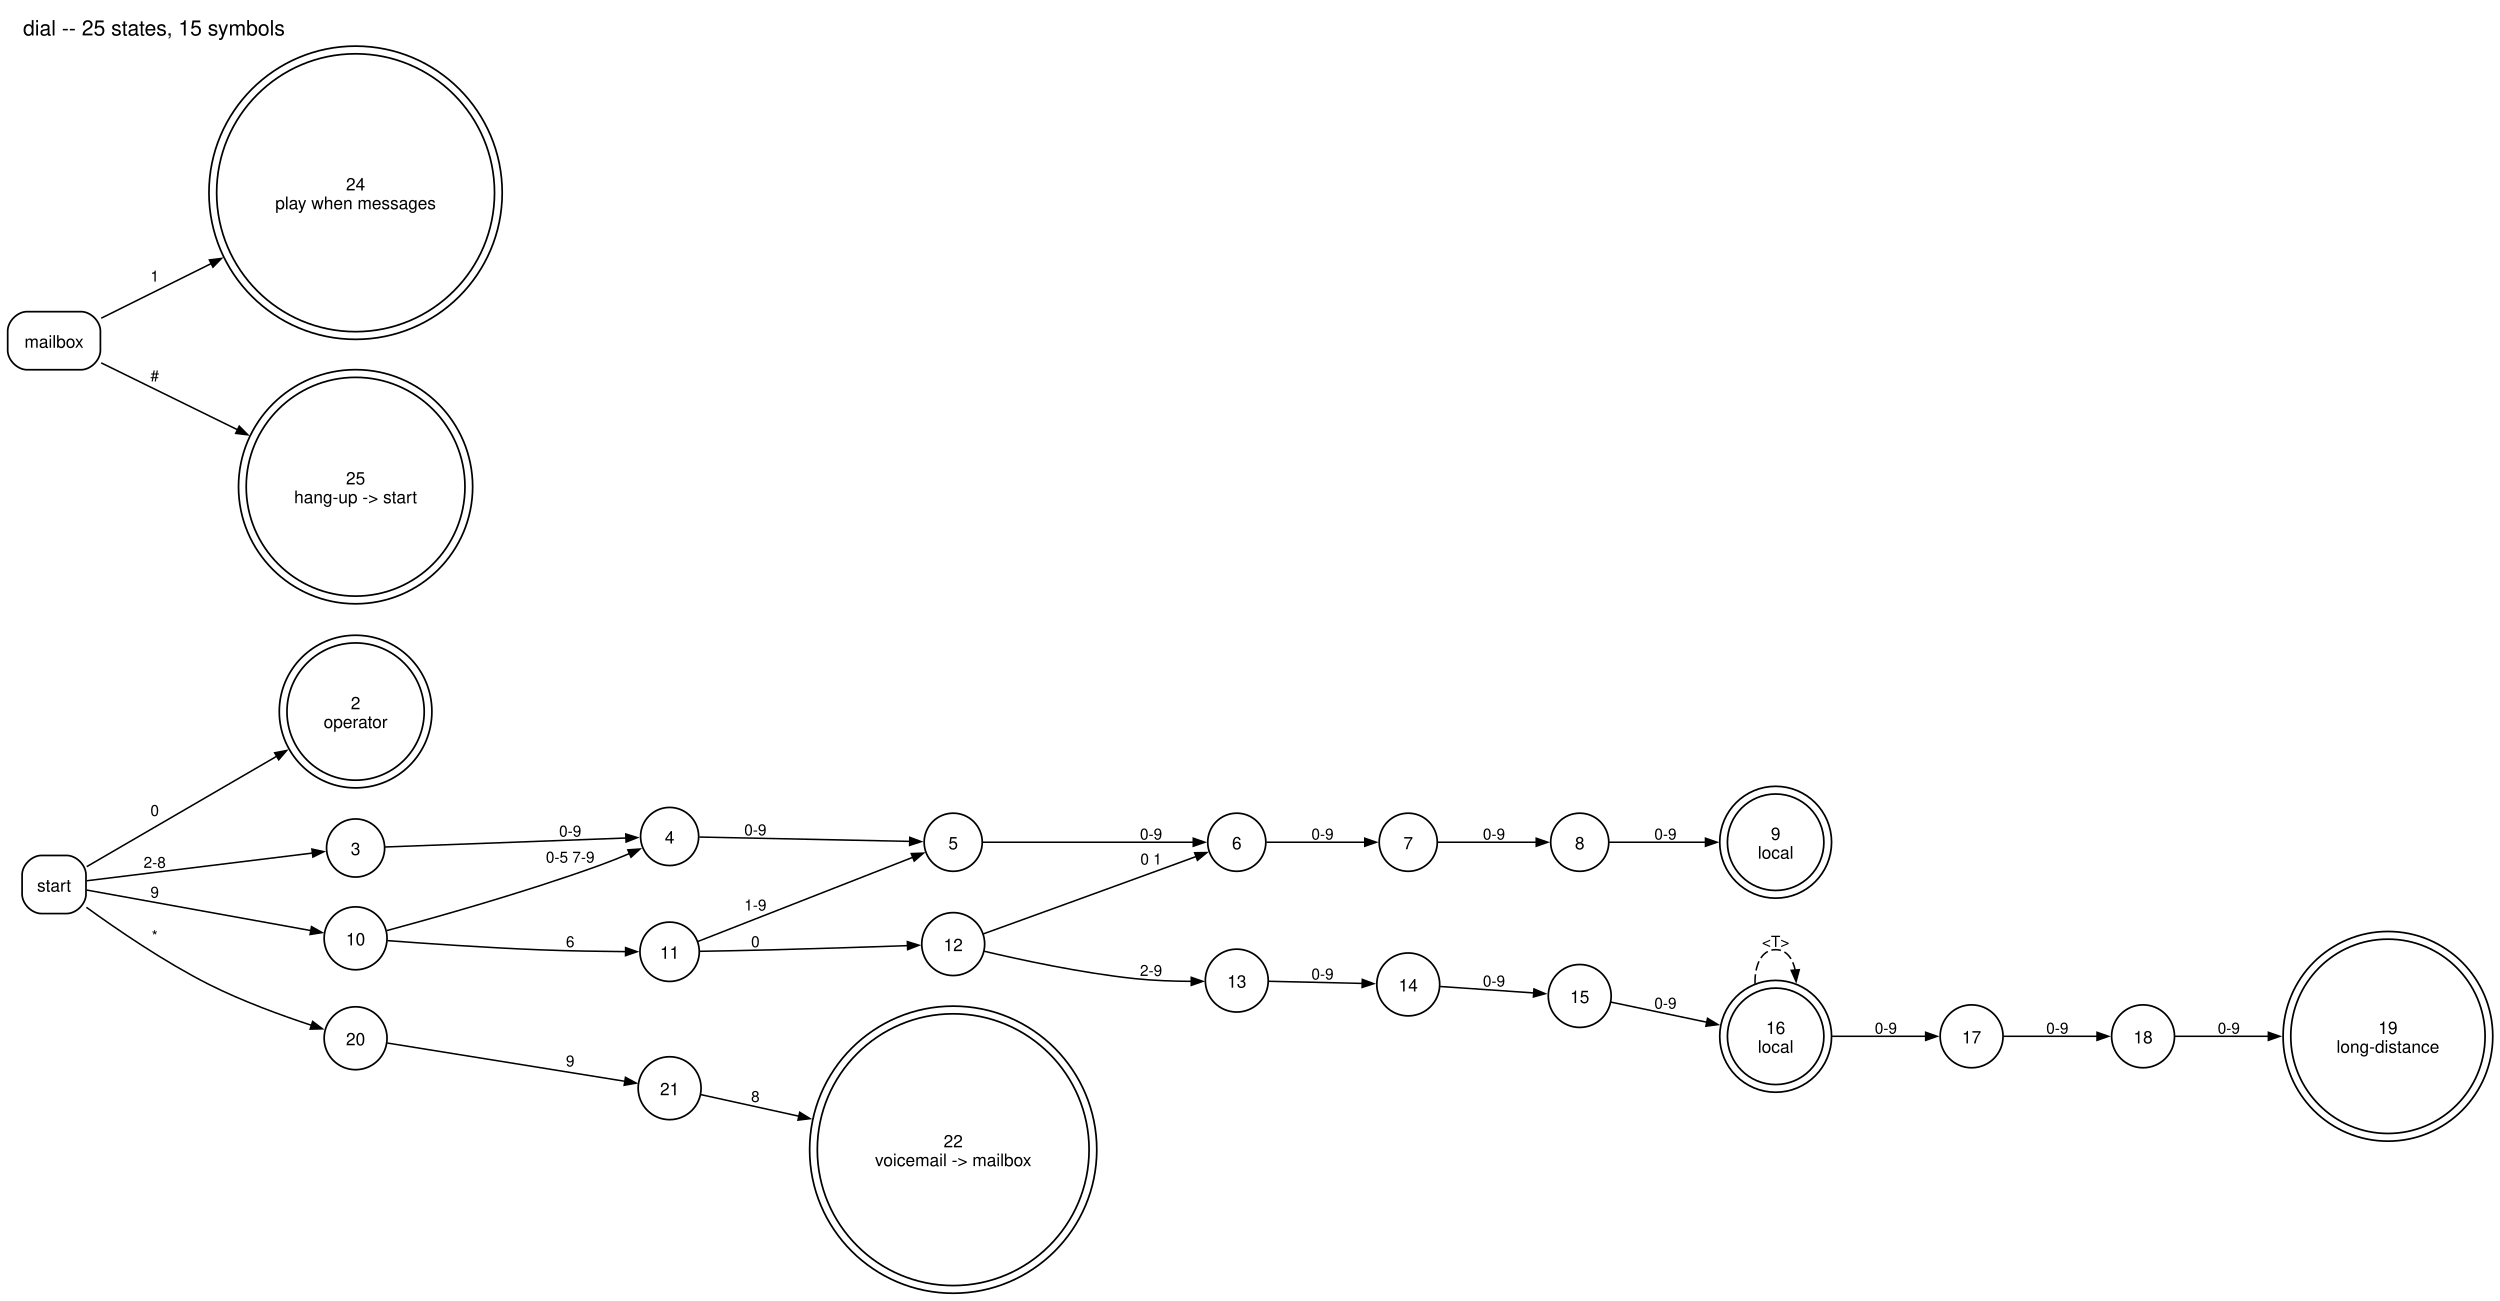
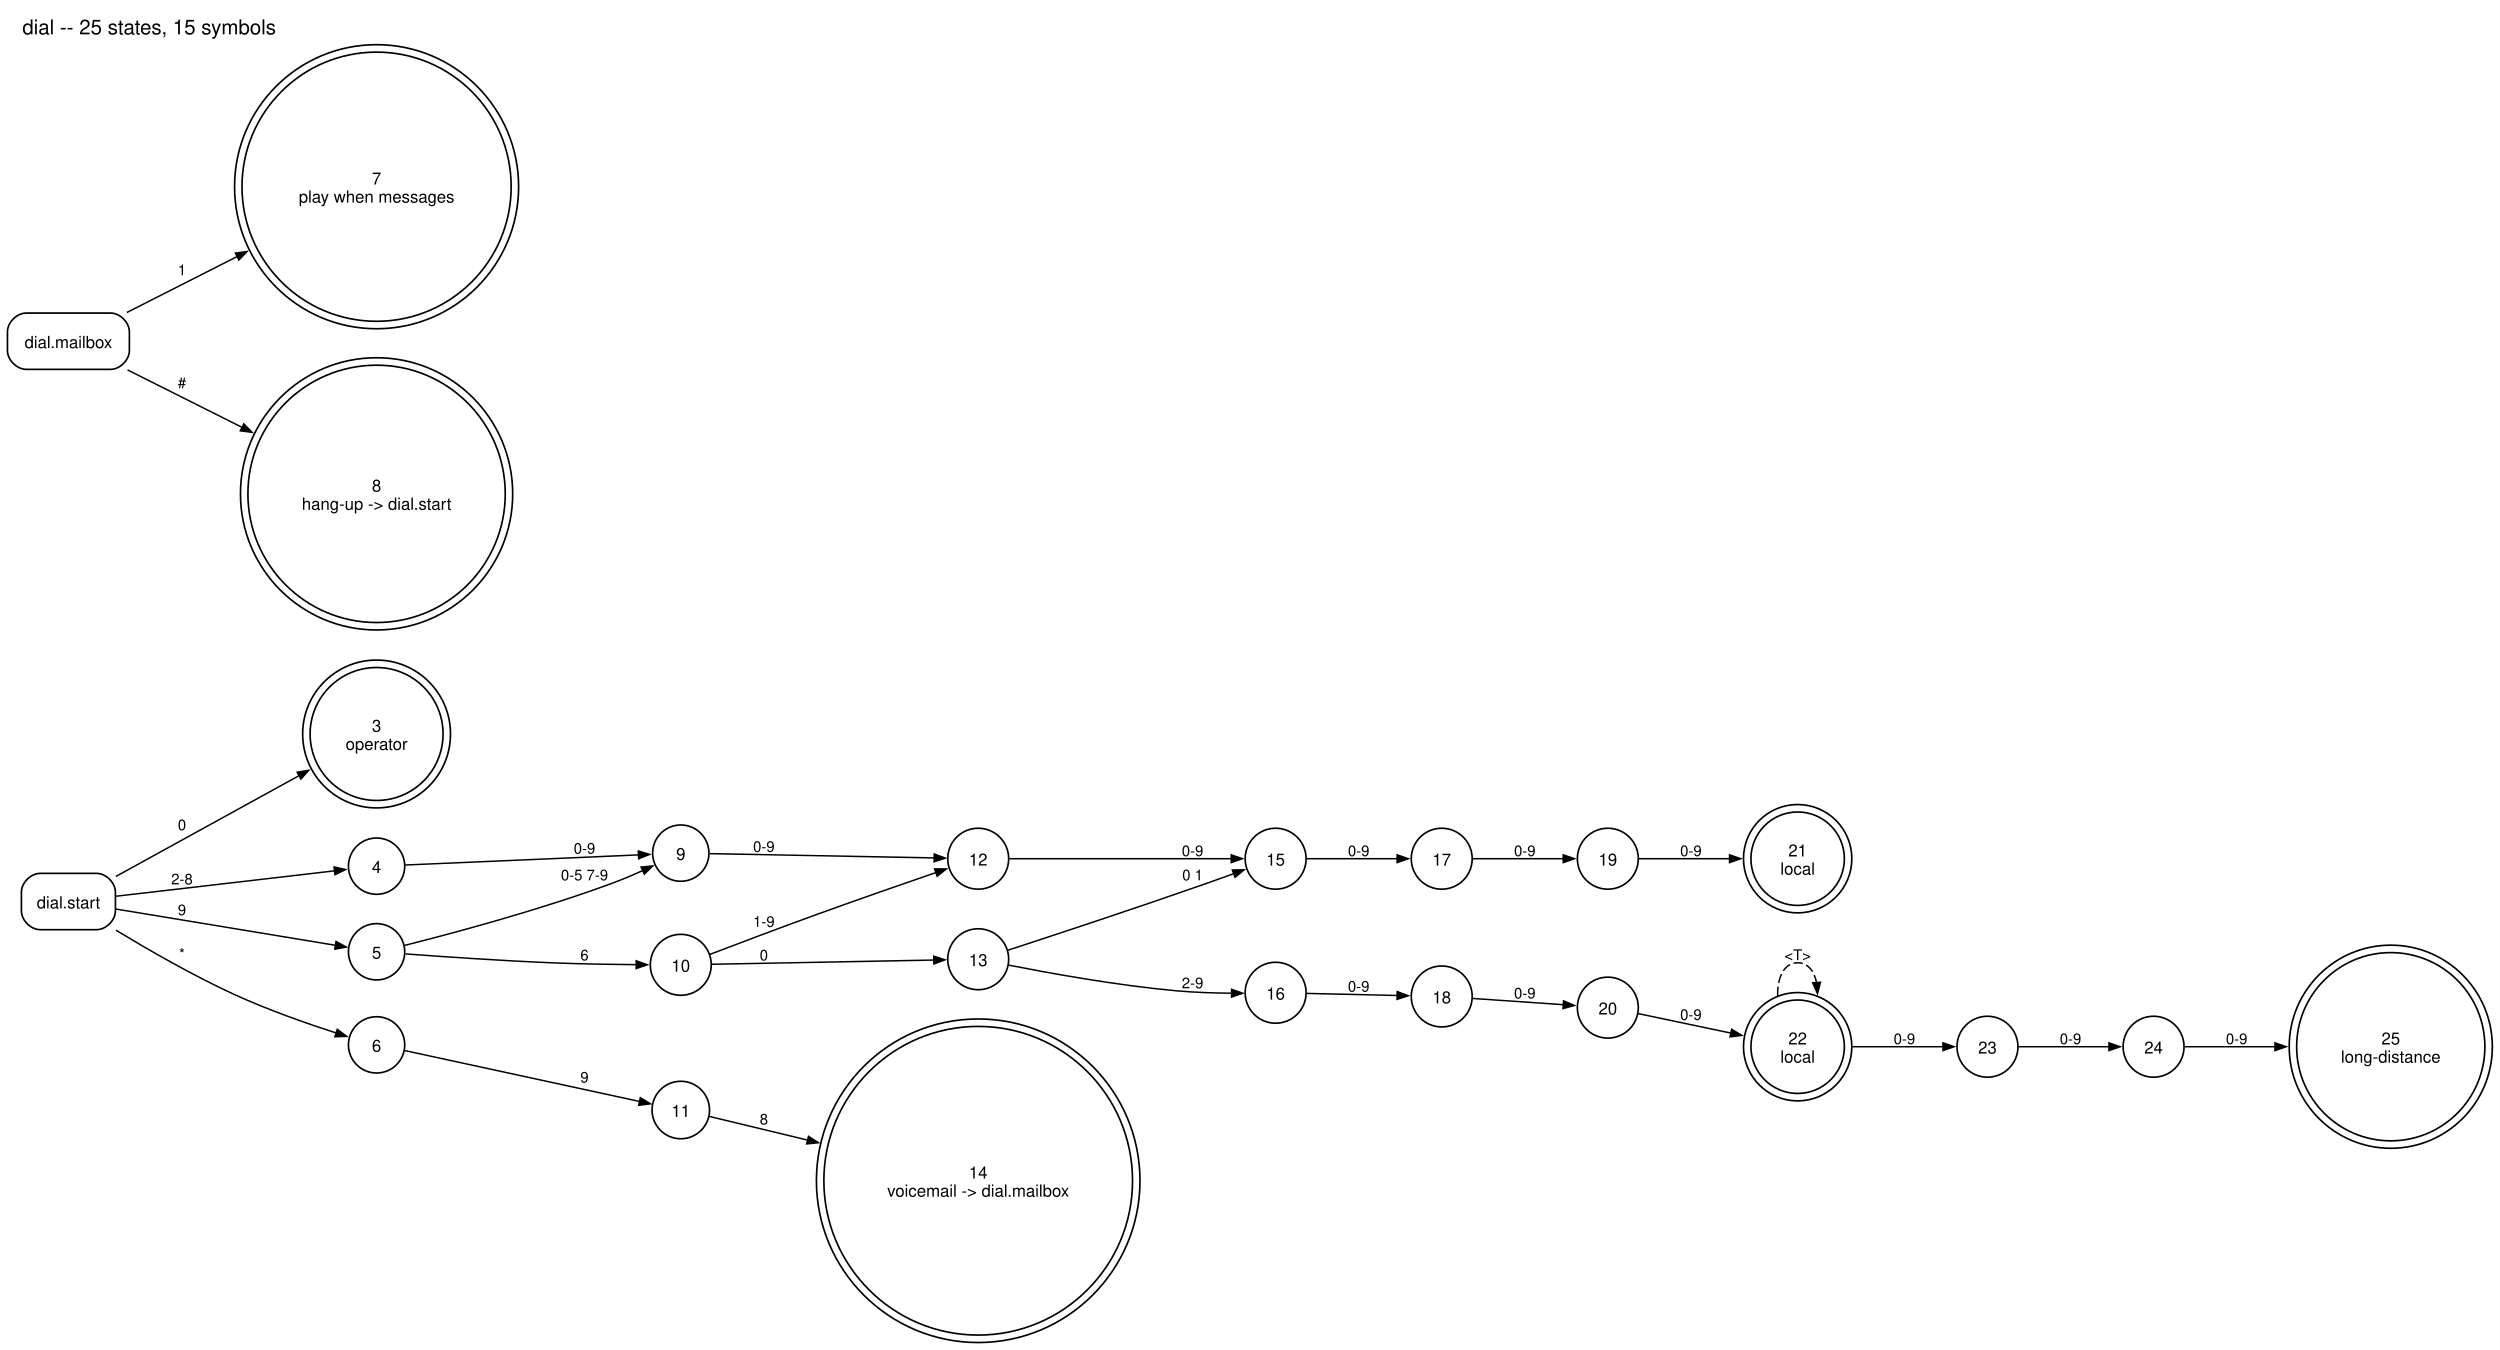
- <svg xmlns="http://www.w3.org/2000/svg" width="1301pt" height="677pt" viewBox="0.00 0.00 1301.00 677.00">
-   <g id="graph0" class="graph" transform="scale(1 1) rotate(0) translate(4 673.01)">
-     <polygon fill="white" stroke="none" points="-4,4 -4,-673.01 1297.24,-673.01 1297.24,4 -4,4" />
-     <text xml:space="preserve" text-anchor="start" x="8" y="-654.56" font-family="Helvetica,sans-Serif" font-size="11.00">dial -- 25 states, 15 symbols</text>
+ <svg xmlns="http://www.w3.org/2000/svg" width="1343pt" height="725pt" viewBox="0.00 0.00 1343.00 725.00">
+   <g id="graph0" class="graph" transform="scale(1 1) rotate(0) translate(4 721.21)">
+     <polygon fill="white" stroke="none" points="-4,4 -4,-721.21 1338.88,-721.21 1338.88,4 -4,4" />
+     <text xml:space="preserve" text-anchor="start" x="8" y="-702.76" font-family="Helvetica,sans-Serif" font-size="11.00">dial -- 25 states, 15 symbols</text>
    <g id="node1" class="node start">
-       <path fill="none" stroke="black" stroke-width="0.9" d="M30.67,-227.83C30.67,-227.83 17.58,-227.83 17.58,-227.83 12.54,-227.83 7.5,-222.79 7.5,-217.75 7.5,-217.75 7.5,-207.67 7.5,-207.67 7.5,-202.63 12.54,-197.59 17.58,-197.59 17.58,-197.59 30.67,-197.59 30.67,-197.59 35.71,-197.59 40.75,-202.63 40.75,-207.67 40.75,-207.67 40.75,-217.75 40.75,-217.75 40.75,-222.79 35.71,-227.83 30.67,-227.83" />
-       <text xml:space="preserve" text-anchor="middle" x="24.12" y="-209.04" font-family="Helvetica,sans-Serif" font-size="9.00">start</text>
-     </g>
-     <g id="node2" class="node">
-       <ellipse fill="none" stroke="black" stroke-width="0.9" cx="181.05" cy="-302.71" rx="35.71" ry="35.71" />
-       <ellipse fill="none" stroke="black" stroke-width="0.9" cx="181.05" cy="-302.71" rx="39.71" ry="39.71" />
-       <text xml:space="preserve" text-anchor="middle" x="181.05" y="-303.91" font-family="Helvetica,sans-Serif" font-size="9.00">2</text>
-       <text xml:space="preserve" text-anchor="middle" x="181.05" y="-294.16" font-family="Helvetica,sans-Serif" font-size="9.00">operator</text>
+       <path fill="none" stroke="black" stroke-width="0.9" d="M47.92,-252.03C47.92,-252.03 17.58,-252.03 17.58,-252.03 12.54,-252.03 7.5,-246.99 7.5,-241.95 7.5,-241.95 7.5,-231.87 7.5,-231.87 7.5,-226.83 12.54,-221.79 17.58,-221.79 17.58,-221.79 47.92,-221.79 47.92,-221.79 52.96,-221.79 58,-226.83 58,-231.87 58,-231.87 58,-241.95 58,-241.95 58,-246.99 52.96,-252.03 47.92,-252.03" />
+       <text xml:space="preserve" text-anchor="middle" x="32.75" y="-233.23" font-family="Helvetica,sans-Serif" font-size="9.00">dial.start</text>
+     </g>
+     <g id="node3" class="node">
+       <ellipse fill="none" stroke="black" stroke-width="0.9" cx="198.3" cy="-326.91" rx="35.71" ry="35.71" />
+       <ellipse fill="none" stroke="black" stroke-width="0.9" cx="198.3" cy="-326.91" rx="39.71" ry="39.71" />
+       <text xml:space="preserve" text-anchor="middle" x="198.3" y="-328.11" font-family="Helvetica,sans-Serif" font-size="9.00">3</text>
+       <text xml:space="preserve" text-anchor="middle" x="198.3" y="-318.36" font-family="Helvetica,sans-Serif" font-size="9.00">operator</text>
    </g>
    <g id="edge1" class="edge">
-       <path fill="none" stroke="black" stroke-width="0.8" d="M41.12,-222C64.34,-235.49 108.12,-260.92 140.35,-279.65" />
-       <polygon fill="black" stroke="black" stroke-width="0.8" points="138.93,-281.25 145.18,-282.45 141.04,-277.62 138.93,-281.25" />
-       <text xml:space="preserve" text-anchor="middle" x="76.5" y="-248.4" font-family="Helvetica,sans-Serif" font-size="8.00"> 0 </text>
-     </g>
-     <g id="node3" class="node">
-       <ellipse fill="none" stroke="black" stroke-width="0.9" cx="181.05" cy="-231.71" rx="15.12" ry="15.12" />
-       <text xml:space="preserve" text-anchor="middle" x="181.05" y="-228.04" font-family="Helvetica,sans-Serif" font-size="9.00">3</text>
+       <path fill="none" stroke="black" stroke-width="0.8" d="M58.24,-250.38C84.3,-264.73 125.97,-287.66 156.91,-304.68" />
+       <polygon fill="black" stroke="black" stroke-width="0.8" points="155.62,-306.37 161.89,-307.42 157.64,-302.69 155.62,-306.37" />
+       <text xml:space="preserve" text-anchor="middle" x="93.75" y="-275.25" font-family="Helvetica,sans-Serif" font-size="8.00"> 0 </text>
+     </g>
+     <g id="node4" class="node">
+       <ellipse fill="none" stroke="black" stroke-width="0.9" cx="198.3" cy="-255.91" rx="15.12" ry="15.12" />
+       <text xml:space="preserve" text-anchor="middle" x="198.3" y="-252.23" font-family="Helvetica,sans-Serif" font-size="9.00">4</text>
    </g>
    <g id="edge2" class="edge">
-       <path fill="none" stroke="black" stroke-width="0.8" d="M41.12,-214.67C69.18,-218.11 127.26,-225.24 158.71,-229.09" />
-       <polygon fill="black" stroke="black" stroke-width="0.8" points="158.32,-231.16 164.53,-229.81 158.83,-226.99 158.32,-231.16" />
-       <text xml:space="preserve" text-anchor="middle" x="76.5" y="-221.35" font-family="Helvetica,sans-Serif" font-size="8.00"> 2-8 </text>
+       <path fill="none" stroke="black" stroke-width="0.8" d="M58.24,-239.75C90.11,-243.46 145.32,-249.87 175.71,-253.4" />
+       <polygon fill="black" stroke="black" stroke-width="0.8" points="175.46,-255.49 181.66,-254.09 175.95,-251.31 175.46,-255.49" />
+       <text xml:space="preserve" text-anchor="middle" x="93.75" y="-246.11" font-family="Helvetica,sans-Serif" font-size="8.00"> 2-8 </text>
+     </g>
+     <g id="node5" class="node">
+       <ellipse fill="none" stroke="black" stroke-width="0.9" cx="198.3" cy="-209.91" rx="15.12" ry="15.12" />
+       <text xml:space="preserve" text-anchor="middle" x="198.3" y="-206.23" font-family="Helvetica,sans-Serif" font-size="9.00">5</text>
+     </g>
+     <g id="edge3" class="edge">
+       <path fill="none" stroke="black" stroke-width="0.8" d="M58.24,-232.87C90.41,-227.55 146.36,-218.32 176.56,-213.33" />
+       <polygon fill="black" stroke="black" stroke-width="0.8" points="176.52,-215.47 182.1,-212.42 175.84,-211.32 176.52,-215.47" />
+       <text xml:space="preserve" text-anchor="middle" x="93.75" y="-229.57" font-family="Helvetica,sans-Serif" font-size="8.00"> 9 </text>
+     </g>
+     <g id="node6" class="node">
+       <ellipse fill="none" stroke="black" stroke-width="0.9" cx="198.3" cy="-159.91" rx="15.12" ry="15.12" />
+       <text xml:space="preserve" text-anchor="middle" x="198.3" y="-156.23" font-family="Helvetica,sans-Serif" font-size="9.00">6</text>
+     </g>
+     <g id="edge4" class="edge">
+       <path fill="none" stroke="black" stroke-width="0.8" d="M58.26,-221.52C75.64,-210.97 99.75,-197.11 122,-186.91 140.06,-178.63 161.46,-171.17 176.82,-166.2" />
+       <polygon fill="black" stroke="black" stroke-width="0.8" points="177.18,-168.29 182.26,-164.46 175.91,-164.28 177.18,-168.29" />
+       <text xml:space="preserve" text-anchor="middle" x="93.75" y="-206.05" font-family="Helvetica,sans-Serif" font-size="8.00"> * </text>
+     </g>
+     <g id="node2" class="node start">
+       <path fill="none" stroke="black" stroke-width="0.9" d="M55.42,-553.03C55.42,-553.03 10.08,-553.03 10.08,-553.03 5.04,-553.03 0,-547.99 0,-542.95 0,-542.95 0,-532.87 0,-532.87 0,-527.83 5.04,-522.79 10.08,-522.79 10.08,-522.79 55.42,-522.79 55.42,-522.79 60.46,-522.79 65.5,-527.83 65.5,-532.87 65.5,-532.87 65.5,-542.95 65.5,-542.95 65.5,-547.99 60.46,-553.03 55.42,-553.03" />
+       <text xml:space="preserve" text-anchor="middle" x="32.75" y="-534.23" font-family="Helvetica,sans-Serif" font-size="9.00">dial.mailbox</text>
+     </g>
+     <g id="node7" class="node">
+       <ellipse fill="none" stroke="black" stroke-width="0.9" cx="198.3" cy="-620.91" rx="72.3" ry="72.3" />
+       <ellipse fill="none" stroke="black" stroke-width="0.9" cx="198.3" cy="-620.91" rx="76.3" ry="76.3" />
+       <text xml:space="preserve" text-anchor="middle" x="198.3" y="-622.11" font-family="Helvetica,sans-Serif" font-size="9.00">7</text>
+       <text xml:space="preserve" text-anchor="middle" x="198.3" y="-612.36" font-family="Helvetica,sans-Serif" font-size="9.00">play when messages</text>
+     </g>
+     <g id="edge5" class="edge">
+       <path fill="none" stroke="black" stroke-width="0.8" d="M64.13,-553.33C80.95,-561.86 102.64,-572.87 123.61,-583.51" />
+       <polygon fill="black" stroke="black" stroke-width="0.8" points="122.42,-585.26 128.72,-586.1 124.32,-581.52 122.42,-585.26" />
+       <text xml:space="preserve" text-anchor="middle" x="93.75" y="-573.37" font-family="Helvetica,sans-Serif" font-size="8.00"> 1 </text>
+     </g>
+     <g id="node8" class="node">
+       <ellipse fill="none" stroke="black" stroke-width="0.9" cx="198.3" cy="-455.91" rx="69.12" ry="69.12" />
+       <ellipse fill="none" stroke="black" stroke-width="0.9" cx="198.3" cy="-455.91" rx="73.12" ry="73.12" />
+       <text xml:space="preserve" text-anchor="middle" x="198.3" y="-457.11" font-family="Helvetica,sans-Serif" font-size="9.00">8</text>
+       <text xml:space="preserve" text-anchor="middle" x="198.3" y="-447.36" font-family="Helvetica,sans-Serif" font-size="9.00">hang-up -&gt; dial.start</text>
+     </g>
+     <g id="edge6" class="edge">
+       <path fill="none" stroke="black" stroke-width="0.8" d="M64.51,-522.48C81.95,-513.74 104.53,-502.42 126.11,-491.6" />
+       <polygon fill="black" stroke="black" stroke-width="0.8" points="126.96,-493.52 131.39,-488.96 125.08,-489.77 126.96,-493.52" />
+       <text xml:space="preserve" text-anchor="middle" x="93.75" y="-512.78" font-family="Helvetica,sans-Serif" font-size="8.00"> # </text>
+     </g>
+     <g id="node9" class="node">
+       <ellipse fill="none" stroke="black" stroke-width="0.9" cx="361.72" cy="-262.91" rx="15.12" ry="15.12" />
+       <text xml:space="preserve" text-anchor="middle" x="361.72" y="-259.23" font-family="Helvetica,sans-Serif" font-size="9.00">9</text>
+     </g>
+     <g id="edge7" class="edge">
+       <path fill="none" stroke="black" stroke-width="0.8" d="M213.63,-256.53C242.03,-257.76 305.64,-260.52 339.14,-261.97" />
+       <polygon fill="black" stroke="black" stroke-width="0.8" points="338.9,-264.06 344.98,-262.23 339.08,-259.87 338.9,-264.06" />
+       <text xml:space="preserve" text-anchor="middle" x="309.98" y="-262.62" font-family="Helvetica,sans-Serif" font-size="8.00"> 0-9 </text>
+     </g>
+     <g id="edge8" class="edge">
+       <path fill="none" stroke="black" stroke-width="0.8" d="M213.12,-213.29C236.54,-219.17 285.37,-232.08 325.35,-246.91 330.68,-248.89 336.34,-251.3 341.53,-253.64" />
+       <polygon fill="black" stroke="black" stroke-width="0.8" points="340.37,-255.42 346.7,-256.03 342.14,-251.61 340.37,-255.42" />
+       <text xml:space="preserve" text-anchor="middle" x="309.98" y="-248.31" font-family="Helvetica,sans-Serif" font-size="8.00"> 0-5 7-9 </text>
    </g>
    <g id="node10" class="node">
-       <ellipse fill="none" stroke="black" stroke-width="0.9" cx="181.05" cy="-184.71" rx="16.37" ry="16.37" />
-       <text xml:space="preserve" text-anchor="middle" x="181.05" y="-181.04" font-family="Helvetica,sans-Serif" font-size="9.00">10</text>
-     </g>
-     <g id="edge3" class="edge">
-       <path fill="none" stroke="black" stroke-width="0.8" d="M41.12,-209.82C68.89,-204.8 126.08,-194.47 157.74,-188.74" />
-       <polygon fill="black" stroke="black" stroke-width="0.8" points="158.11,-190.81 163.64,-187.68 157.36,-186.68 158.11,-190.81" />
-       <text xml:space="preserve" text-anchor="middle" x="76.5" y="-205.84" font-family="Helvetica,sans-Serif" font-size="8.00"> 9 </text>
+       <ellipse fill="none" stroke="black" stroke-width="0.9" cx="361.72" cy="-202.91" rx="16.37" ry="16.37" />
+       <text xml:space="preserve" text-anchor="middle" x="361.72" y="-199.23" font-family="Helvetica,sans-Serif" font-size="9.00">10</text>
+     </g>
+     <g id="edge9" class="edge">
+       <path fill="none" stroke="black" stroke-width="0.8" d="M213.82,-208.78C232.5,-207.37 265.94,-205.03 294.6,-203.91 308.99,-203.35 325.14,-203.1 337.88,-202.99" />
+       <polygon fill="black" stroke="black" stroke-width="0.8" points="337.75,-205.09 343.74,-202.94 337.72,-200.89 337.75,-205.09" />
+       <text xml:space="preserve" text-anchor="middle" x="309.98" y="-205.31" font-family="Helvetica,sans-Serif" font-size="8.00"> 6 </text>
+     </g>
+     <g id="node11" class="node">
+       <ellipse fill="none" stroke="black" stroke-width="0.9" cx="361.72" cy="-124.91" rx="15.44" ry="15.44" />
+       <text xml:space="preserve" text-anchor="middle" x="361.72" y="-121.23" font-family="Helvetica,sans-Serif" font-size="9.00">11</text>
+     </g>
+     <g id="edge10" class="edge">
+       <path fill="none" stroke="black" stroke-width="0.8" d="M213.34,-156.86C241.73,-150.71 306.06,-136.76 339.55,-129.5" />
+       <polygon fill="black" stroke="black" stroke-width="0.8" points="339.99,-131.55 345.41,-128.23 339.1,-127.45 339.99,-131.55" />
+       <text xml:space="preserve" text-anchor="middle" x="309.98" y="-139.64" font-family="Helvetica,sans-Serif" font-size="8.00"> 9 </text>
+     </g>
+     <g id="node12" class="node">
+       <ellipse fill="none" stroke="black" stroke-width="0.9" cx="521.49" cy="-259.91" rx="16.37" ry="16.37" />
+       <text xml:space="preserve" text-anchor="middle" x="521.49" y="-256.23" font-family="Helvetica,sans-Serif" font-size="9.00">12</text>
+     </g>
+     <g id="edge11" class="edge">
+       <path fill="none" stroke="black" stroke-width="0.8" d="M377.28,-262.63C404.94,-262.11 465.24,-260.96 498.09,-260.33" />
+       <polygon fill="black" stroke="black" stroke-width="0.8" points="497.87,-262.44 503.83,-260.23 497.79,-258.24 497.87,-262.44" />
+       <text xml:space="preserve" text-anchor="middle" x="406.34" y="-263.58" font-family="Helvetica,sans-Serif" font-size="8.00"> 0-9 </text>
+     </g>
+     <g id="edge12" class="edge">
+       <path fill="none" stroke="black" stroke-width="0.8" d="M377.27,-208.49C391.76,-214.02 414.66,-222.69 434.59,-229.91 456.48,-237.84 481.65,-246.59 499.06,-252.58" />
+       <polygon fill="black" stroke="black" stroke-width="0.8" points="498.06,-254.45 504.41,-254.42 499.42,-250.48 498.06,-254.45" />
+       <text xml:space="preserve" text-anchor="middle" x="406.34" y="-223.29" font-family="Helvetica,sans-Serif" font-size="8.00"> 1-9 </text>
+     </g>
+     <g id="node13" class="node">
+       <ellipse fill="none" stroke="black" stroke-width="0.9" cx="521.49" cy="-205.91" rx="16.37" ry="16.37" />
+       <text xml:space="preserve" text-anchor="middle" x="521.49" y="-202.23" font-family="Helvetica,sans-Serif" font-size="9.00">13</text>
+     </g>
+     <g id="edge13" class="edge">
+       <path fill="none" stroke="black" stroke-width="0.8" d="M378.42,-203.21C406.54,-203.74 465.56,-204.86 497.98,-205.48" />
+       <polygon fill="black" stroke="black" stroke-width="0.8" points="497.6,-207.57 503.64,-205.59 497.68,-203.37 497.6,-207.57" />
+       <text xml:space="preserve" text-anchor="middle" x="406.34" y="-205.28" font-family="Helvetica,sans-Serif" font-size="8.00"> 0 </text>
+     </g>
+     <g id="node14" class="node">
+       <ellipse fill="none" stroke="black" stroke-width="0.9" cx="521.49" cy="-86.91" rx="82.91" ry="82.91" />
+       <ellipse fill="none" stroke="black" stroke-width="0.9" cx="521.49" cy="-86.91" rx="86.91" ry="86.91" />
+       <text xml:space="preserve" text-anchor="middle" x="521.49" y="-88.11" font-family="Helvetica,sans-Serif" font-size="9.00">14</text>
+       <text xml:space="preserve" text-anchor="middle" x="521.49" y="-78.36" font-family="Helvetica,sans-Serif" font-size="9.00">voicemail -&gt; dial.mailbox</text>
+     </g>
+     <g id="edge14" class="edge">
+       <path fill="none" stroke="black" stroke-width="0.8" d="M377,-121.47C389.66,-118.42 409.32,-113.68 430.07,-108.69" />
+       <polygon fill="black" stroke="black" stroke-width="0.8" points="430.32,-110.79 435.66,-107.34 429.33,-106.7 430.32,-110.79" />
+       <text xml:space="preserve" text-anchor="middle" x="406.34" y="-117.13" font-family="Helvetica,sans-Serif" font-size="8.00"> 8 </text>
+     </g>
+     <g id="node15" class="node">
+       <ellipse fill="none" stroke="black" stroke-width="0.9" cx="681.27" cy="-259.91" rx="16.37" ry="16.37" />
+       <text xml:space="preserve" text-anchor="middle" x="681.27" y="-256.23" font-family="Helvetica,sans-Serif" font-size="9.00">15</text>
+     </g>
+     <g id="edge15" class="edge">
+       <path fill="none" stroke="black" stroke-width="0.8" d="M538.2,-259.91C566.31,-259.91 625.33,-259.91 657.75,-259.91" />
+       <polygon fill="black" stroke="black" stroke-width="0.8" points="657.42,-262.01 663.42,-259.91 657.42,-257.81 657.42,-262.01" />
+       <text xml:space="preserve" text-anchor="middle" x="636.65" y="-261.31" font-family="Helvetica,sans-Serif" font-size="8.00"> 0-9 </text>
+     </g>
+     <g id="edge16" class="edge">
+       <path fill="none" stroke="black" stroke-width="0.8" d="M537.24,-210.69C560.28,-218.21 606.2,-233.32 644.9,-246.91 649.46,-248.51 654.34,-250.27 658.97,-251.96" />
+       <polygon fill="black" stroke="black" stroke-width="0.8" points="658.01,-253.85 664.37,-253.95 659.46,-249.91 658.01,-253.85" />
+       <text xml:space="preserve" text-anchor="middle" x="636.65" y="-248.31" font-family="Helvetica,sans-Serif" font-size="8.00"> 0 1 </text>
+     </g>
+     <g id="node16" class="node">
+       <ellipse fill="none" stroke="black" stroke-width="0.9" cx="681.27" cy="-187.91" rx="16.37" ry="16.37" />
+       <text xml:space="preserve" text-anchor="middle" x="681.27" y="-184.23" font-family="Helvetica,sans-Serif" font-size="9.00">16</text>
+     </g>
+     <g id="edge17" class="edge">
+       <path fill="none" stroke="black" stroke-width="0.8" d="M537.84,-202.75C558.37,-198.69 595.94,-191.81 628.4,-188.91 638.03,-188.05 648.7,-187.73 657.84,-187.66" />
+       <polygon fill="black" stroke="black" stroke-width="0.8" points="657.6,-189.76 663.59,-187.64 657.59,-185.56 657.6,-189.76" />
+       <text xml:space="preserve" text-anchor="middle" x="636.65" y="-190.31" font-family="Helvetica,sans-Serif" font-size="8.00"> 2-9 </text>
+     </g>
+     <g id="node17" class="node">
+       <ellipse fill="none" stroke="black" stroke-width="0.9" cx="770.5" cy="-259.91" rx="16.37" ry="16.37" />
+       <text xml:space="preserve" text-anchor="middle" x="770.5" y="-256.23" font-family="Helvetica,sans-Serif" font-size="9.00">17</text>
+     </g>
+     <g id="edge18" class="edge">
+       <path fill="none" stroke="black" stroke-width="0.8" d="M697.86,-259.91C711.42,-259.91 731.25,-259.91 746.61,-259.91" />
+       <polygon fill="black" stroke="black" stroke-width="0.8" points="746.53,-262.01 752.53,-259.91 746.53,-257.81 746.53,-262.01" />
+       <text xml:space="preserve" text-anchor="middle" x="725.88" y="-261.31" font-family="Helvetica,sans-Serif" font-size="8.00"> 0-9 </text>
+     </g>
+     <g id="node18" class="node">
+       <ellipse fill="none" stroke="black" stroke-width="0.9" cx="770.5" cy="-185.91" rx="16.37" ry="16.37" />
+       <text xml:space="preserve" text-anchor="middle" x="770.5" y="-182.23" font-family="Helvetica,sans-Serif" font-size="9.00">18</text>
+     </g>
+     <g id="edge19" class="edge">
+       <path fill="none" stroke="black" stroke-width="0.8" d="M697.86,-187.55C711.42,-187.24 731.25,-186.79 746.61,-186.43" />
+       <polygon fill="black" stroke="black" stroke-width="0.8" points="746.58,-188.53 752.53,-186.3 746.49,-184.34 746.58,-188.53" />
+       <text xml:space="preserve" text-anchor="middle" x="725.88" y="-188.49" font-family="Helvetica,sans-Serif" font-size="8.00"> 0-9 </text>
+     </g>
+     <g id="node19" class="node">
+       <ellipse fill="none" stroke="black" stroke-width="0.9" cx="859.73" cy="-259.91" rx="16.37" ry="16.37" />
+       <text xml:space="preserve" text-anchor="middle" x="859.73" y="-256.23" font-family="Helvetica,sans-Serif" font-size="9.00">19</text>
+     </g>
+     <g id="edge20" class="edge">
+       <path fill="none" stroke="black" stroke-width="0.8" d="M787.09,-259.91C800.66,-259.91 820.48,-259.91 835.84,-259.91" />
+       <polygon fill="black" stroke="black" stroke-width="0.8" points="835.77,-262.01 841.77,-259.91 835.77,-257.81 835.77,-262.01" />
+       <text xml:space="preserve" text-anchor="middle" x="815.12" y="-261.31" font-family="Helvetica,sans-Serif" font-size="8.00"> 0-9 </text>
    </g>
    <g id="node20" class="node">
-       <ellipse fill="none" stroke="black" stroke-width="0.9" cx="181.05" cy="-132.71" rx="16.37" ry="16.37" />
-       <text xml:space="preserve" text-anchor="middle" x="181.05" y="-129.04" font-family="Helvetica,sans-Serif" font-size="9.00">20</text>
-     </g>
-     <g id="edge4" class="edge">
-       <path fill="none" stroke="black" stroke-width="0.8" d="M40.96,-200.85C56.59,-189.52 81.46,-172.46 104.75,-160.71 122.14,-151.94 142.96,-144.41 158.29,-139.37" />
-       <polygon fill="black" stroke="black" stroke-width="0.8" points="158.7,-141.45 163.77,-137.61 157.41,-137.45 158.7,-141.45" />
-       <text xml:space="preserve" text-anchor="middle" x="76.5" y="-183.13" font-family="Helvetica,sans-Serif" font-size="8.00"> * </text>
-     </g>
-     <g id="node4" class="node">
-       <ellipse fill="none" stroke="black" stroke-width="0.9" cx="344.47" cy="-237.71" rx="15.12" ry="15.12" />
-       <text xml:space="preserve" text-anchor="middle" x="344.47" y="-234.04" font-family="Helvetica,sans-Serif" font-size="9.00">4</text>
-     </g>
-     <g id="edge5" class="edge">
-       <path fill="none" stroke="black" stroke-width="0.8" d="M196.38,-232.24C224.78,-233.3 288.39,-235.66 321.89,-236.91" />
-       <polygon fill="black" stroke="black" stroke-width="0.8" points="321.66,-239 327.73,-237.13 321.82,-234.8 321.66,-239" />
-       <text xml:space="preserve" text-anchor="middle" x="292.73" y="-237.66" font-family="Helvetica,sans-Serif" font-size="8.00"> 0-9 </text>
-     </g>
-     <g id="node5" class="node">
-       <ellipse fill="none" stroke="black" stroke-width="0.9" cx="492.05" cy="-234.71" rx="15.12" ry="15.12" />
-       <text xml:space="preserve" text-anchor="middle" x="492.05" y="-231.04" font-family="Helvetica,sans-Serif" font-size="9.00">5</text>
-     </g>
-     <g id="edge6" class="edge">
-       <path fill="none" stroke="black" stroke-width="0.8" d="M359.96,-237.41C385.68,-236.88 439.44,-235.77 469.51,-235.15" />
-       <polygon fill="black" stroke="black" stroke-width="0.8" points="469.45,-237.26 475.4,-235.03 469.36,-233.06 469.45,-237.26" />
-       <text xml:space="preserve" text-anchor="middle" x="389.09" y="-238.31" font-family="Helvetica,sans-Serif" font-size="8.00"> 0-9 </text>
-     </g>
-     <g id="node6" class="node">
-       <ellipse fill="none" stroke="black" stroke-width="0.9" cx="639.62" cy="-234.71" rx="15.12" ry="15.12" />
-       <text xml:space="preserve" text-anchor="middle" x="639.62" y="-231.04" font-family="Helvetica,sans-Serif" font-size="9.00">6</text>
-     </g>
-     <g id="edge7" class="edge">
-       <path fill="none" stroke="black" stroke-width="0.8" d="M507.54,-234.71C533.26,-234.71 587.02,-234.71 617.09,-234.71" />
-       <polygon fill="black" stroke="black" stroke-width="0.8" points="616.98,-236.81 622.98,-234.71 616.98,-232.61 616.98,-236.81" />
-       <text xml:space="preserve" text-anchor="middle" x="595.01" y="-236.11" font-family="Helvetica,sans-Serif" font-size="8.00"> 0-9 </text>
-     </g>
-     <g id="node7" class="node">
-       <ellipse fill="none" stroke="black" stroke-width="0.9" cx="728.85" cy="-234.71" rx="15.12" ry="15.12" />
-       <text xml:space="preserve" text-anchor="middle" x="728.85" y="-231.04" font-family="Helvetica,sans-Serif" font-size="9.00">7</text>
-     </g>
-     <g id="edge8" class="edge">
-       <path fill="none" stroke="black" stroke-width="0.8" d="M655.03,-234.71C669.04,-234.71 690.51,-234.71 706.51,-234.71" />
-       <polygon fill="black" stroke="black" stroke-width="0.8" points="706.22,-236.81 712.22,-234.71 706.22,-232.61 706.22,-236.81" />
-       <text xml:space="preserve" text-anchor="middle" x="684.24" y="-236.11" font-family="Helvetica,sans-Serif" font-size="8.00"> 0-9 </text>
-     </g>
-     <g id="node8" class="node">
-       <ellipse fill="none" stroke="black" stroke-width="0.9" cx="818.09" cy="-234.71" rx="15.12" ry="15.12" />
-       <text xml:space="preserve" text-anchor="middle" x="818.09" y="-231.04" font-family="Helvetica,sans-Serif" font-size="9.00">8</text>
-     </g>
-     <g id="edge9" class="edge">
-       <path fill="none" stroke="black" stroke-width="0.8" d="M744.26,-234.71C758.28,-234.71 779.74,-234.71 795.74,-234.71" />
-       <polygon fill="black" stroke="black" stroke-width="0.8" points="795.45,-236.81 801.45,-234.71 795.45,-232.61 795.45,-236.81" />
-       <text xml:space="preserve" text-anchor="middle" x="773.47" y="-236.11" font-family="Helvetica,sans-Serif" font-size="8.00"> 0-9 </text>
-     </g>
-     <g id="node9" class="node">
-       <ellipse fill="none" stroke="black" stroke-width="0.9" cx="920.05" cy="-234.71" rx="25.1" ry="25.1" />
-       <ellipse fill="none" stroke="black" stroke-width="0.9" cx="920.05" cy="-234.71" rx="29.1" ry="29.1" />
-       <text xml:space="preserve" text-anchor="middle" x="920.05" y="-235.91" font-family="Helvetica,sans-Serif" font-size="9.00">9</text>
-       <text xml:space="preserve" text-anchor="middle" x="920.05" y="-226.16" font-family="Helvetica,sans-Serif" font-size="9.00">local</text>
-     </g>
-     <g id="edge10" class="edge">
-       <path fill="none" stroke="black" stroke-width="0.8" d="M833.41,-234.71C846.56,-234.71 866.59,-234.71 883.98,-234.71" />
-       <polygon fill="black" stroke="black" stroke-width="0.8" points="883.53,-236.81 889.53,-234.71 883.53,-232.61 883.53,-236.81" />
-       <text xml:space="preserve" text-anchor="middle" x="862.7" y="-236.11" font-family="Helvetica,sans-Serif" font-size="8.00"> 0-9 </text>
-     </g>
-     <g id="edge11" class="edge">
-       <path fill="none" stroke="black" stroke-width="0.8" d="M197.36,-188.75C221.26,-195.18 268.77,-208.49 308.1,-222.71 313.19,-224.55 318.61,-226.73 323.63,-228.85" />
-       <polygon fill="black" stroke="black" stroke-width="0.8" points="322.72,-230.74 329.06,-231.19 324.38,-226.89 322.72,-230.74" />
-       <text xml:space="preserve" text-anchor="middle" x="292.73" y="-224.11" font-family="Helvetica,sans-Serif" font-size="8.00"> 0-5 7-9 </text>
-     </g>
-     <g id="node11" class="node">
-       <ellipse fill="none" stroke="black" stroke-width="0.9" cx="344.47" cy="-177.71" rx="15.44" ry="15.44" />
-       <text xml:space="preserve" text-anchor="middle" x="344.47" y="-174.04" font-family="Helvetica,sans-Serif" font-size="9.00">11</text>
-     </g>
-     <g id="edge12" class="edge">
-       <path fill="none" stroke="black" stroke-width="0.8" d="M197.56,-183.51C216.41,-182.09 249.19,-179.81 277.35,-178.71 292.12,-178.13 308.75,-177.88 321.64,-177.78" />
-       <polygon fill="black" stroke="black" stroke-width="0.8" points="321.56,-179.88 327.55,-177.74 321.53,-175.68 321.56,-179.88" />
-       <text xml:space="preserve" text-anchor="middle" x="292.73" y="-180.11" font-family="Helvetica,sans-Serif" font-size="8.00"> 6 </text>
-     </g>
-     <g id="edge13" class="edge">
-       <path fill="none" stroke="black" stroke-width="0.8" d="M359.16,-183.07C384.98,-193.18 440.95,-215.1 471,-226.86" />
-       <polygon fill="black" stroke="black" stroke-width="0.8" points="470.22,-228.81 476.58,-229.05 471.75,-224.9 470.22,-228.81" />
-       <text xml:space="preserve" text-anchor="middle" x="389.09" y="-199.17" font-family="Helvetica,sans-Serif" font-size="8.00"> 1-9 </text>
-     </g>
-     <g id="node12" class="node">
-       <ellipse fill="none" stroke="black" stroke-width="0.9" cx="492.05" cy="-181.71" rx="16.37" ry="16.37" />
-       <text xml:space="preserve" text-anchor="middle" x="492.05" y="-178.04" font-family="Helvetica,sans-Serif" font-size="9.00">12</text>
-     </g>
-     <g id="edge14" class="edge">
-       <path fill="none" stroke="black" stroke-width="0.8" d="M360,-177.94C370.4,-178.12 384.73,-178.39 397.34,-178.71 421.61,-179.33 449.42,-180.25 468.4,-180.9" />
-       <polygon fill="black" stroke="black" stroke-width="0.8" points="468.18,-183 474.25,-181.11 468.33,-178.8 468.18,-183" />
-       <text xml:space="preserve" text-anchor="middle" x="389.09" y="-180.11" font-family="Helvetica,sans-Serif" font-size="8.00"> 0 </text>
-     </g>
-     <g id="edge15" class="edge">
-       <path fill="none" stroke="black" stroke-width="0.8" d="M507.67,-187C528.79,-194.63 569.03,-209.21 603.26,-221.71 608.24,-223.53 613.62,-225.5 618.64,-227.35" />
-       <polygon fill="black" stroke="black" stroke-width="0.8" points="617.7,-229.24 624.06,-229.34 619.15,-225.3 617.7,-229.24" />
-       <text xml:space="preserve" text-anchor="middle" x="595.01" y="-223.11" font-family="Helvetica,sans-Serif" font-size="8.00"> 0 1 </text>
-     </g>
-     <g id="node13" class="node">
-       <ellipse fill="none" stroke="black" stroke-width="0.9" cx="639.62" cy="-162.71" rx="16.37" ry="16.37" />
-       <text xml:space="preserve" text-anchor="middle" x="639.62" y="-159.04" font-family="Helvetica,sans-Serif" font-size="9.00">13</text>
-     </g>
-     <g id="edge16" class="edge">
-       <path fill="none" stroke="black" stroke-width="0.8" d="M508.18,-177.98C526.61,-173.62 558.75,-166.65 586.76,-163.71 596.37,-162.7 607.04,-162.36 616.18,-162.31" />
-       <polygon fill="black" stroke="black" stroke-width="0.8" points="615.93,-164.41 621.94,-162.32 615.94,-160.21 615.93,-164.41" />
-       <text xml:space="preserve" text-anchor="middle" x="595.01" y="-165.11" font-family="Helvetica,sans-Serif" font-size="8.00"> 2-9 </text>
-     </g>
-     <g id="node14" class="node">
-       <ellipse fill="none" stroke="black" stroke-width="0.9" cx="728.85" cy="-160.71" rx="16.37" ry="16.37" />
-       <text xml:space="preserve" text-anchor="middle" x="728.85" y="-157.04" font-family="Helvetica,sans-Serif" font-size="9.00">14</text>
-     </g>
-     <g id="edge17" class="edge">
-       <path fill="none" stroke="black" stroke-width="0.8" d="M656.22,-162.35C669.78,-162.04 689.61,-161.59 704.97,-161.24" />
-       <polygon fill="black" stroke="black" stroke-width="0.8" points="704.94,-163.34 710.89,-161.1 704.84,-159.14 704.94,-163.34" />
-       <text xml:space="preserve" text-anchor="middle" x="684.24" y="-163.29" font-family="Helvetica,sans-Serif" font-size="8.00"> 0-9 </text>
-     </g>
-     <g id="node15" class="node">
-       <ellipse fill="none" stroke="black" stroke-width="0.9" cx="818.09" cy="-154.71" rx="16.37" ry="16.37" />
-       <text xml:space="preserve" text-anchor="middle" x="818.09" y="-151.04" font-family="Helvetica,sans-Serif" font-size="9.00">15</text>
-     </g>
-     <g id="edge18" class="edge">
-       <path fill="none" stroke="black" stroke-width="0.8" d="M745.45,-159.64C759.01,-158.71 778.84,-157.34 794.2,-156.28" />
-       <polygon fill="black" stroke="black" stroke-width="0.8" points="794.28,-158.38 800.12,-155.88 793.99,-154.19 794.28,-158.38" />
-       <text xml:space="preserve" text-anchor="middle" x="773.47" y="-159.65" font-family="Helvetica,sans-Serif" font-size="8.00"> 0-9 </text>
-     </g>
-     <g id="node16" class="node">
-       <ellipse fill="none" stroke="black" stroke-width="0.9" cx="920.05" cy="-133.71" rx="25.1" ry="25.1" />
-       <ellipse fill="none" stroke="black" stroke-width="0.9" cx="920.05" cy="-133.71" rx="29.1" ry="29.1" />
-       <text xml:space="preserve" text-anchor="middle" x="920.05" y="-134.91" font-family="Helvetica,sans-Serif" font-size="9.00">16</text>
-       <text xml:space="preserve" text-anchor="middle" x="920.05" y="-125.16" font-family="Helvetica,sans-Serif" font-size="9.00">local</text>
-     </g>
-     <g id="edge19" class="edge">
-       <path fill="none" stroke="black" stroke-width="0.8" d="M834.27,-151.52C847.58,-148.73 867.42,-144.56 884.57,-140.96" />
-       <polygon fill="black" stroke="black" stroke-width="0.8" points="884.6,-143.09 890.04,-139.8 883.74,-138.98 884.6,-143.09" />
-       <text xml:space="preserve" text-anchor="middle" x="862.7" y="-148.11" font-family="Helvetica,sans-Serif" font-size="8.00"> 0-9 </text>
-     </g>
-     <g id="edge21" class="edge settle">
-       <path fill="none" stroke="black" stroke-width="0.8" stroke-dasharray="5,2" d="M909.31,-161.01C909.08,-170.82 912.66,-178.81 920.05,-178.81 925.6,-178.81 929,-174.32 930.26,-167.93" />
-       <polygon fill="black" stroke="black" stroke-width="0.8" points="932.33,-168.37 930.7,-162.22 928.14,-168.04 932.33,-168.37" />
-       <text xml:space="preserve" text-anchor="middle" x="920.05" y="-180.21" font-family="Helvetica,sans-Serif" font-size="8.00"> &lt;T&gt; </text>
-     </g>
-     <g id="node17" class="node">
-       <ellipse fill="none" stroke="black" stroke-width="0.9" cx="1022.02" cy="-133.71" rx="16.37" ry="16.37" />
-       <text xml:space="preserve" text-anchor="middle" x="1022.02" y="-130.04" font-family="Helvetica,sans-Serif" font-size="9.00">17</text>
-     </g>
-     <g id="edge20" class="edge">
-       <path fill="none" stroke="black" stroke-width="0.8" d="M949.43,-133.71C964.87,-133.71 983.71,-133.71 998.18,-133.71" />
-       <polygon fill="black" stroke="black" stroke-width="0.8" points="998.11,-135.81 1004.11,-133.71 998.11,-131.61 998.11,-135.81" />
-       <text xml:space="preserve" text-anchor="middle" x="977.41" y="-135.11" font-family="Helvetica,sans-Serif" font-size="8.00"> 0-9 </text>
-     </g>
-     <g id="node18" class="node">
-       <ellipse fill="none" stroke="black" stroke-width="0.9" cx="1111.25" cy="-133.71" rx="16.37" ry="16.37" />
-       <text xml:space="preserve" text-anchor="middle" x="1111.25" y="-130.04" font-family="Helvetica,sans-Serif" font-size="9.00">18</text>
+       <ellipse fill="none" stroke="black" stroke-width="0.9" cx="859.73" cy="-179.91" rx="16.37" ry="16.37" />
+       <text xml:space="preserve" text-anchor="middle" x="859.73" y="-176.23" font-family="Helvetica,sans-Serif" font-size="9.00">20</text>
+     </g>
+     <g id="edge21" class="edge">
+       <path fill="none" stroke="black" stroke-width="0.8" d="M787.09,-184.84C800.66,-183.9 820.48,-182.54 835.84,-181.48" />
+       <polygon fill="black" stroke="black" stroke-width="0.8" points="835.93,-183.58 841.77,-181.07 835.64,-179.39 835.93,-183.58" />
+       <text xml:space="preserve" text-anchor="middle" x="815.12" y="-184.85" font-family="Helvetica,sans-Serif" font-size="8.00"> 0-9 </text>
+     </g>
+     <g id="node21" class="node">
+       <ellipse fill="none" stroke="black" stroke-width="0.9" cx="961.7" cy="-259.91" rx="25.1" ry="25.1" />
+       <ellipse fill="none" stroke="black" stroke-width="0.9" cx="961.7" cy="-259.91" rx="29.1" ry="29.1" />
+       <text xml:space="preserve" text-anchor="middle" x="961.7" y="-261.11" font-family="Helvetica,sans-Serif" font-size="9.00">21</text>
+       <text xml:space="preserve" text-anchor="middle" x="961.7" y="-251.36" font-family="Helvetica,sans-Serif" font-size="9.00">local</text>
    </g>
    <g id="edge22" class="edge">
-       <path fill="none" stroke="black" stroke-width="0.8" d="M1038.62,-133.71C1052.18,-133.71 1072.01,-133.71 1087.37,-133.71" />
-       <polygon fill="black" stroke="black" stroke-width="0.8" points="1087.29,-135.81 1093.29,-133.71 1087.29,-131.61 1087.29,-135.81" />
-       <text xml:space="preserve" text-anchor="middle" x="1066.64" y="-135.11" font-family="Helvetica,sans-Serif" font-size="8.00"> 0-9 </text>
-     </g>
-     <g id="node19" class="node">
-       <ellipse fill="none" stroke="black" stroke-width="0.9" cx="1238.68" cy="-133.71" rx="50.56" ry="50.56" />
-       <ellipse fill="none" stroke="black" stroke-width="0.9" cx="1238.68" cy="-133.71" rx="54.56" ry="54.56" />
-       <text xml:space="preserve" text-anchor="middle" x="1238.68" y="-134.91" font-family="Helvetica,sans-Serif" font-size="9.00">19</text>
-       <text xml:space="preserve" text-anchor="middle" x="1238.68" y="-125.16" font-family="Helvetica,sans-Serif" font-size="9.00">long-distance</text>
+       <path fill="none" stroke="black" stroke-width="0.8" d="M876.35,-259.91C889.42,-259.91 908.57,-259.91 925.31,-259.91" />
+       <polygon fill="black" stroke="black" stroke-width="0.8" points="925.11,-262.01 931.11,-259.91 925.11,-257.81 925.11,-262.01" />
+       <text xml:space="preserve" text-anchor="middle" x="904.35" y="-261.31" font-family="Helvetica,sans-Serif" font-size="8.00"> 0-9 </text>
+     </g>
+     <g id="node22" class="node">
+       <ellipse fill="none" stroke="black" stroke-width="0.9" cx="961.7" cy="-158.91" rx="25.1" ry="25.1" />
+       <ellipse fill="none" stroke="black" stroke-width="0.9" cx="961.7" cy="-158.91" rx="29.1" ry="29.1" />
+       <text xml:space="preserve" text-anchor="middle" x="961.7" y="-160.11" font-family="Helvetica,sans-Serif" font-size="9.00">22</text>
+       <text xml:space="preserve" text-anchor="middle" x="961.7" y="-150.36" font-family="Helvetica,sans-Serif" font-size="9.00">local</text>
    </g>
    <g id="edge23" class="edge">
-       <path fill="none" stroke="black" stroke-width="0.8" d="M1127.89,-133.71C1140.29,-133.71 1158.49,-133.71 1176.52,-133.71" />
-       <polygon fill="black" stroke="black" stroke-width="0.8" points="1176.46,-135.81 1182.46,-133.71 1176.46,-131.61 1176.46,-135.81" />
-       <text xml:space="preserve" text-anchor="middle" x="1155.87" y="-135.11" font-family="Helvetica,sans-Serif" font-size="8.00"> 0-9 </text>
-     </g>
-     <g id="node21" class="node">
-       <ellipse fill="none" stroke="black" stroke-width="0.9" cx="344.47" cy="-106.71" rx="16.37" ry="16.37" />
-       <text xml:space="preserve" text-anchor="middle" x="344.47" y="-103.04" font-family="Helvetica,sans-Serif" font-size="9.00">21</text>
+       <path fill="none" stroke="black" stroke-width="0.8" d="M875.91,-176.72C889.22,-173.92 909.07,-169.75 926.21,-166.15" />
+       <polygon fill="black" stroke="black" stroke-width="0.8" points="926.25,-168.29 931.69,-165 925.39,-164.18 926.25,-168.29" />
+       <text xml:space="preserve" text-anchor="middle" x="904.35" y="-173.31" font-family="Helvetica,sans-Serif" font-size="8.00"> 0-9 </text>
+     </g>
+     <g id="edge25" class="edge settle">
+       <path fill="none" stroke="black" stroke-width="0.8" stroke-dasharray="5,2" d="M950.96,-186.21C950.73,-196.02 954.31,-204.01 961.7,-204.01 967.24,-204.01 970.65,-199.51 971.9,-193.13" />
+       <polygon fill="black" stroke="black" stroke-width="0.8" points="973.97,-193.56 972.35,-187.42 969.79,-193.24 973.97,-193.56" />
+       <text xml:space="preserve" text-anchor="middle" x="961.7" y="-205.41" font-family="Helvetica,sans-Serif" font-size="8.00"> &lt;T&gt; </text>
+     </g>
+     <g id="node23" class="node">
+       <ellipse fill="none" stroke="black" stroke-width="0.9" cx="1063.67" cy="-158.91" rx="16.37" ry="16.37" />
+       <text xml:space="preserve" text-anchor="middle" x="1063.67" y="-155.23" font-family="Helvetica,sans-Serif" font-size="9.00">23</text>
    </g>
    <g id="edge24" class="edge">
-       <path fill="none" stroke="black" stroke-width="0.8" d="M197.53,-130.22C226.29,-125.59 288.05,-115.64 321.26,-110.29" />
-       <polygon fill="black" stroke="black" stroke-width="0.8" points="321.49,-112.38 327.08,-109.35 320.82,-108.23 321.49,-112.38" />
-       <text xml:space="preserve" text-anchor="middle" x="292.73" y="-118.02" font-family="Helvetica,sans-Serif" font-size="8.00"> 9 </text>
-     </g>
-     <g id="node22" class="node">
-       <ellipse fill="none" stroke="black" stroke-width="0.9" cx="492.05" cy="-74.71" rx="70.71" ry="70.71" />
-       <ellipse fill="none" stroke="black" stroke-width="0.9" cx="492.05" cy="-74.71" rx="74.71" ry="74.71" />
-       <text xml:space="preserve" text-anchor="middle" x="492.05" y="-75.91" font-family="Helvetica,sans-Serif" font-size="9.00">22</text>
-       <text xml:space="preserve" text-anchor="middle" x="492.05" y="-66.16" font-family="Helvetica,sans-Serif" font-size="9.00">voicemail -&gt; mailbox</text>
-     </g>
-     <g id="edge25" class="edge">
-       <path fill="none" stroke="black" stroke-width="0.8" d="M360.77,-103.35C373.38,-100.58 392.29,-96.42 411.83,-92.12" />
-       <polygon fill="black" stroke="black" stroke-width="0.8" points="412.17,-94.2 417.58,-90.86 411.26,-90.1 412.17,-94.2" />
-       <text xml:space="preserve" text-anchor="middle" x="389.09" y="-99.53" font-family="Helvetica,sans-Serif" font-size="8.00"> 8 </text>
-     </g>
-     <g id="node23" class="node start">
-       <path fill="none" stroke="black" stroke-width="0.9" d="M38.17,-510.83C38.17,-510.83 10.08,-510.83 10.08,-510.83 5.04,-510.83 0,-505.79 0,-500.75 0,-500.75 0,-490.67 0,-490.67 0,-485.63 5.04,-480.59 10.08,-480.59 10.08,-480.59 38.17,-480.59 38.17,-480.59 43.21,-480.59 48.25,-485.63 48.25,-490.67 48.25,-490.67 48.25,-500.75 48.25,-500.75 48.25,-505.79 43.21,-510.83 38.17,-510.83" />
-       <text xml:space="preserve" text-anchor="middle" x="24.12" y="-492.04" font-family="Helvetica,sans-Serif" font-size="9.00">mailbox</text>
+       <path fill="none" stroke="black" stroke-width="0.8" d="M991.08,-158.91C1006.51,-158.91 1025.35,-158.91 1039.83,-158.91" />
+       <polygon fill="black" stroke="black" stroke-width="0.8" points="1039.75,-161.01 1045.75,-158.91 1039.75,-156.81 1039.75,-161.01" />
+       <text xml:space="preserve" text-anchor="middle" x="1019.05" y="-160.31" font-family="Helvetica,sans-Serif" font-size="8.00"> 0-9 </text>
    </g>
    <g id="node24" class="node">
-       <ellipse fill="none" stroke="black" stroke-width="0.9" cx="181.05" cy="-572.71" rx="72.3" ry="72.3" />
-       <ellipse fill="none" stroke="black" stroke-width="0.9" cx="181.05" cy="-572.71" rx="76.3" ry="76.3" />
-       <text xml:space="preserve" text-anchor="middle" x="181.05" y="-573.91" font-family="Helvetica,sans-Serif" font-size="9.00">24</text>
-       <text xml:space="preserve" text-anchor="middle" x="181.05" y="-564.16" font-family="Helvetica,sans-Serif" font-size="9.00">play when messages</text>
+       <ellipse fill="none" stroke="black" stroke-width="0.9" cx="1152.9" cy="-158.91" rx="16.37" ry="16.37" />
+       <text xml:space="preserve" text-anchor="middle" x="1152.9" y="-155.23" font-family="Helvetica,sans-Serif" font-size="9.00">24</text>
    </g>
    <g id="edge26" class="edge">
-       <path fill="none" stroke="black" stroke-width="0.8" d="M48.66,-507.41C64.07,-515.07 85.15,-525.55 105.91,-535.86" />
-       <polygon fill="black" stroke="black" stroke-width="0.8" points="104.95,-537.73 111.26,-538.52 106.82,-533.97 104.95,-537.73" />
-       <text xml:space="preserve" text-anchor="middle" x="76.5" y="-526.45" font-family="Helvetica,sans-Serif" font-size="8.00"> 1 </text>
+       <path fill="none" stroke="black" stroke-width="0.8" d="M1080.26,-158.91C1093.82,-158.91 1113.65,-158.91 1129.01,-158.91" />
+       <polygon fill="black" stroke="black" stroke-width="0.8" points="1128.93,-161.01 1134.93,-158.91 1128.93,-156.81 1128.93,-161.01" />
+       <text xml:space="preserve" text-anchor="middle" x="1108.28" y="-160.31" font-family="Helvetica,sans-Serif" font-size="8.00"> 0-9 </text>
    </g>
    <g id="node25" class="node">
-       <ellipse fill="none" stroke="black" stroke-width="0.9" cx="181.05" cy="-419.71" rx="56.92" ry="56.92" />
-       <ellipse fill="none" stroke="black" stroke-width="0.9" cx="181.05" cy="-419.71" rx="60.92" ry="60.92" />
-       <text xml:space="preserve" text-anchor="middle" x="181.05" y="-420.91" font-family="Helvetica,sans-Serif" font-size="9.00">25</text>
-       <text xml:space="preserve" text-anchor="middle" x="181.05" y="-411.16" font-family="Helvetica,sans-Serif" font-size="9.00">hang-up -&gt; start</text>
+       <ellipse fill="none" stroke="black" stroke-width="0.9" cx="1280.32" cy="-158.91" rx="50.56" ry="50.56" />
+       <ellipse fill="none" stroke="black" stroke-width="0.9" cx="1280.32" cy="-158.91" rx="54.56" ry="54.56" />
+       <text xml:space="preserve" text-anchor="middle" x="1280.32" y="-160.11" font-family="Helvetica,sans-Serif" font-size="9.00">25</text>
+       <text xml:space="preserve" text-anchor="middle" x="1280.32" y="-150.36" font-family="Helvetica,sans-Serif" font-size="9.00">long-distance</text>
    </g>
    <g id="edge27" class="edge">
-       <path fill="none" stroke="black" stroke-width="0.8" d="M48.66,-484.17C67.54,-474.9 94.91,-461.48 119.79,-449.27" />
-       <polygon fill="black" stroke="black" stroke-width="0.8" points="120.51,-451.26 124.97,-446.73 118.66,-447.49 120.51,-451.26" />
-       <text xml:space="preserve" text-anchor="middle" x="76.5" y="-474.65" font-family="Helvetica,sans-Serif" font-size="8.00"> # </text>
+       <path fill="none" stroke="black" stroke-width="0.8" d="M1169.53,-158.91C1181.94,-158.91 1200.14,-158.91 1218.16,-158.91" />
+       <polygon fill="black" stroke="black" stroke-width="0.8" points="1218.11,-161.01 1224.11,-158.91 1218.11,-156.81 1218.11,-161.01" />
+       <text xml:space="preserve" text-anchor="middle" x="1197.52" y="-160.31" font-family="Helvetica,sans-Serif" font-size="8.00"> 0-9 </text>
    </g>
  </g>
</svg>
